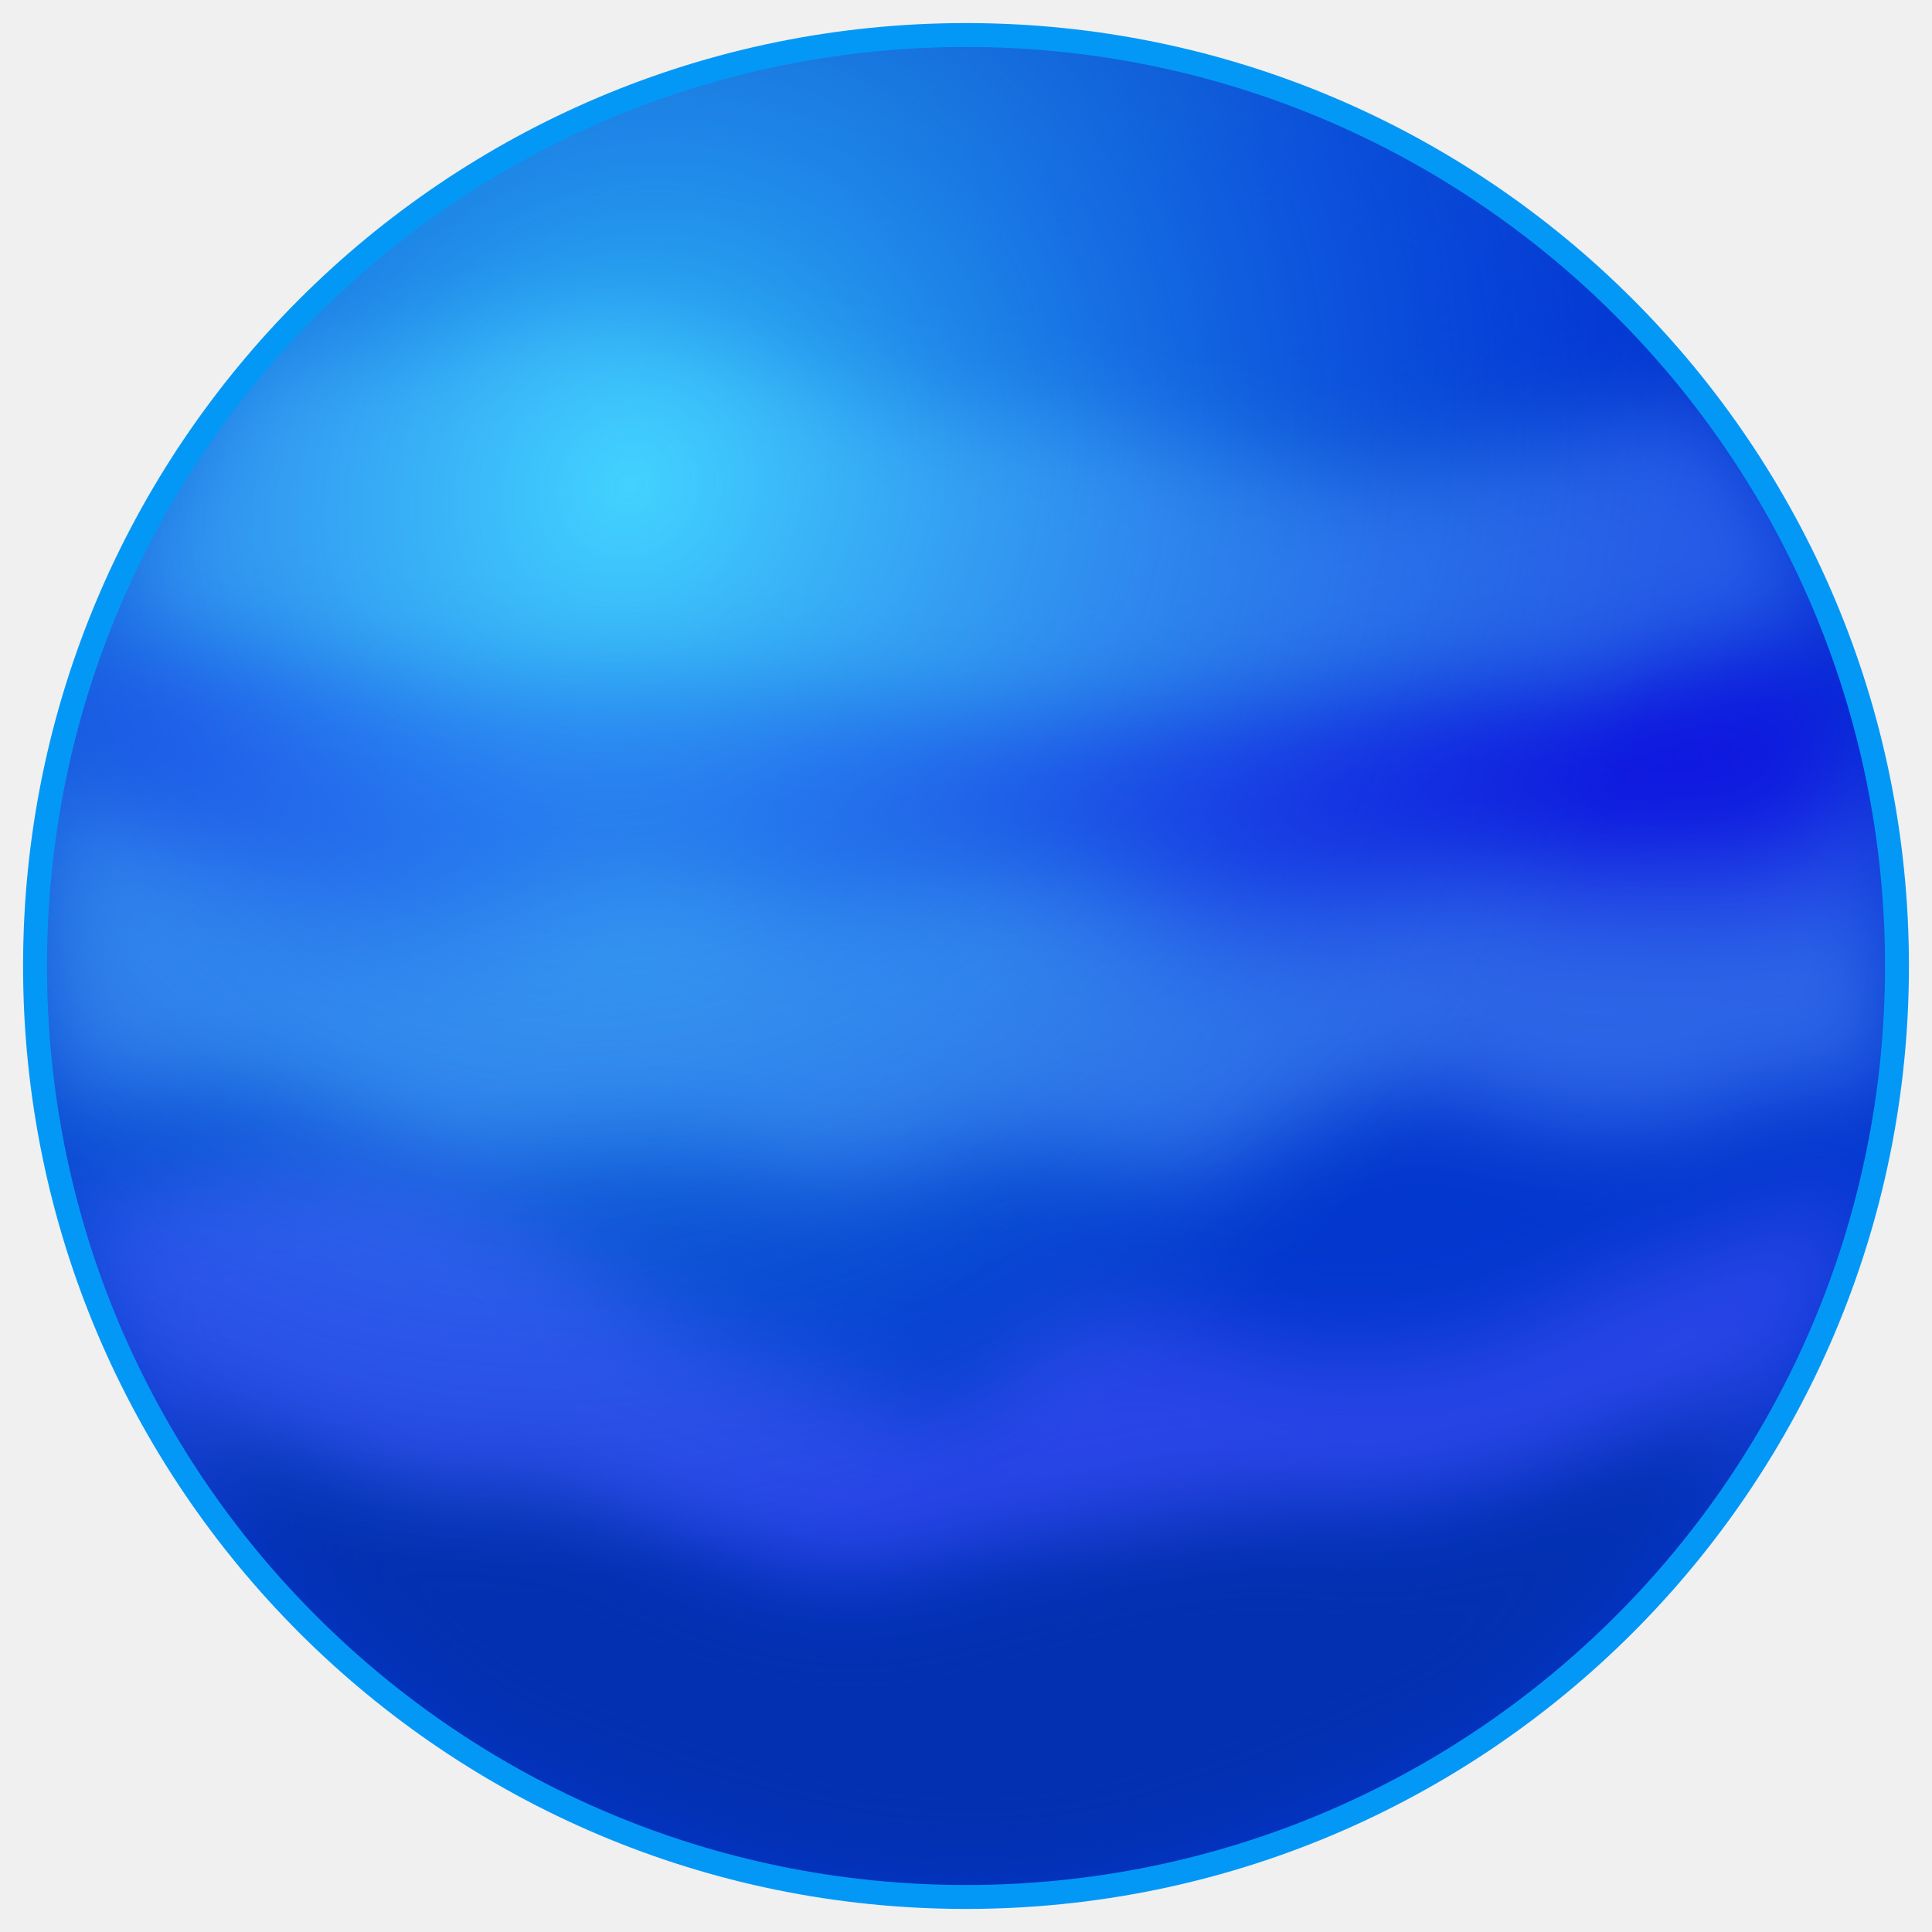
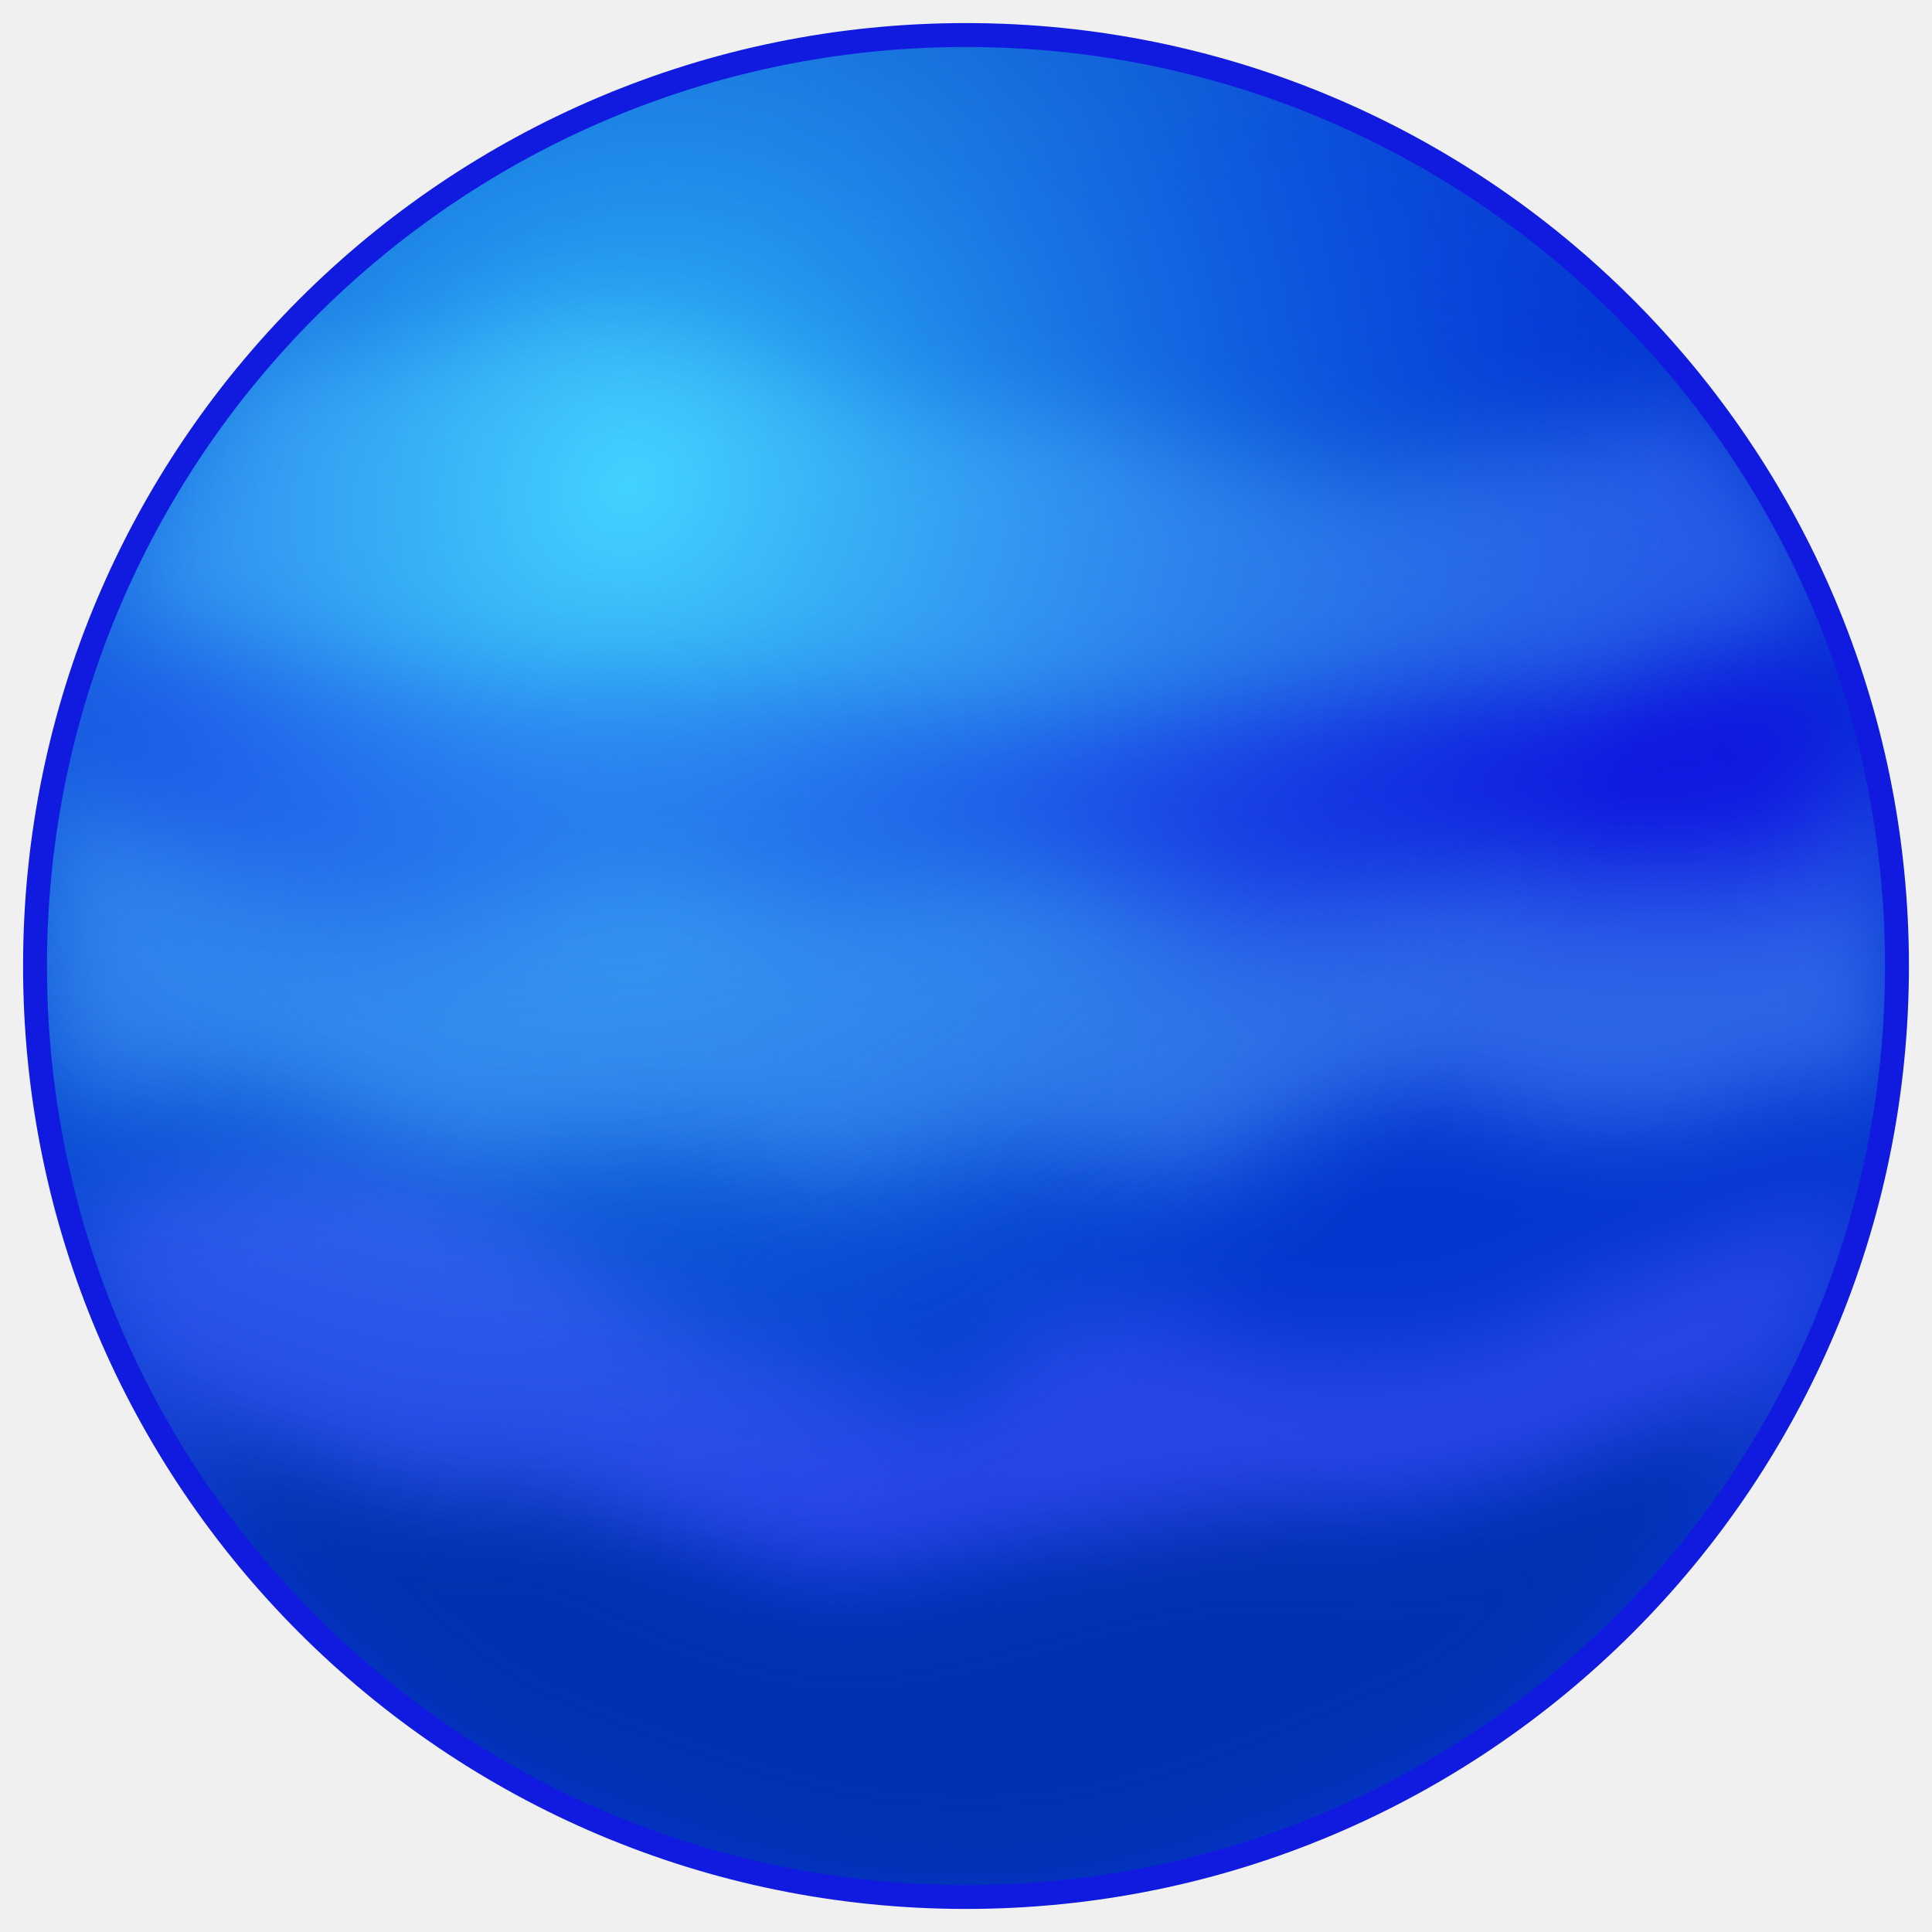
<svg xmlns="http://www.w3.org/2000/svg" xmlns:xlink="http://www.w3.org/1999/xlink" width="500" height="500" viewBox="0 0 500 500" id="svg4156" version="1.1">
  <defs id="defs4158">
    <linearGradient id="linearGradient6155">
      <stop style="stop-color:#42edff;stop-opacity:0.776" offset="0" id="stop6157" />
      <stop style="stop-color:#0237c5;stop-opacity:0.42" offset="1" id="stop6159" />
    </linearGradient>
    <radialGradient xlink:href="#linearGradient6155" id="radialGradient6161" cx="147.831" cy="709.63" fx="147.831" fy="709.63" r="239.031" gradientTransform="matrix(0.8760094,0.6826892,-0.7530455,0.9662888,567.7397,-108.5532)" gradientUnits="userSpaceOnUse" />
    <filter style="color-interpolation-filters:sRGB" id="filter7314" x="-0.091" width="1.182" y="-0.567" height="2.135">
      <feGaussianBlur stdDeviation="17.969" id="feGaussianBlur7316" />
    </filter>
    <filter style="color-interpolation-filters:sRGB" id="filter7507" x="-0.067" width="1.134" y="-0.215" height="1.431">
      <feGaussianBlur stdDeviation="12.058" id="feGaussianBlur7509" />
    </filter>
    <filter style="color-interpolation-filters:sRGB" id="filter7511" x="-0.062" width="1.124" y="-0.28" height="1.559">
      <feGaussianBlur stdDeviation="12.058" id="feGaussianBlur7513" />
    </filter>
    <filter style="color-interpolation-filters:sRGB" id="filter7515" x="-0.06" width="1.121" y="-0.28" height="1.559">
      <feGaussianBlur stdDeviation="12.058" id="feGaussianBlur7517" />
    </filter>
    <filter style="color-interpolation-filters:sRGB" id="filter7519" x="-0.065" width="1.129" y="-0.318" height="1.637">
      <feGaussianBlur stdDeviation="12.058" id="feGaussianBlur7521" />
    </filter>
    <filter style="color-interpolation-filters:sRGB" id="filter7523" x="-0.079" width="1.157" y="-0.304" height="1.609">
      <feGaussianBlur stdDeviation="12.058" id="feGaussianBlur7525" />
    </filter>
    <clipPath clipPathUnits="userSpaceOnUse" id="clipPath10288">
      <circle r="240.936" cy="250" cx="250" id="circle10290" style="display:inline;fill:#ffffff;fill-opacity:1;stroke:none;stroke-width:6.189;stroke-miterlimit:4;stroke-dasharray:none;stroke-opacity:1" clip-path="none" />
    </clipPath>
  </defs>
  <g id="layer4">
    <path style="display:inline;fill:#0337d4;fill-opacity:1;stroke:none;stroke-width:10;stroke-linecap:butt;stroke-linejoin:round;stroke-miterlimit:4;stroke-dasharray:none;stroke-opacity:1" id="path6172" d="m 250,559.644 -9.848,1.736 -9.848,1.737 -9.848,1.736 -9.848,1.736 -9.848,1.737 -9.848,1.736 -9.849,1.737 -9.848,1.736 -4.23,0.746 -8.66,5 -8.66,5 -8.66,5 -8.661,5 -8.66,5 -8.66,5 -8.66,5 -8.661,5 -3.719,2.148 -6.428,7.66 -6.428,7.661 -6.428,7.66 -6.428,7.661 -6.428,7.66 -6.428,7.661 -6.428,7.66 -6.427,7.66 -2.761,3.291 -3.421,9.397 -3.42,9.397 -3.42,9.397 -3.42,9.396 -3.42,9.397 -3.421,9.397 -3.42,9.397 -3.42,9.397 -1.469,4.036 0,10 0,10 0,10 0,10 0,10 0,10 0,10 0,10 0,4.296 3.42,9.397 3.42,9.396 3.421,9.397 3.42,9.397 3.42,9.397 3.42,9.397 3.42,9.397 3.421,9.397 1.469,4.036 6.428,7.661 6.427,7.66 6.428,7.661 6.428,7.66 6.428,7.66 6.428,7.661 6.428,7.66 6.428,7.661 2.761,3.29 8.66,5 8.66,5 8.66,5 8.661,5 8.66,5 8.66,5 8.66,5 8.661,5 3.719,2.148 9.848,1.736 9.849,1.737 9.848,1.736 9.848,1.737 9.848,1.736 9.848,1.737 9.848,1.736 9.848,1.737 4.23,0.745 9.848,-1.736 9.848,-1.737 9.848,-1.736 9.848,-1.736 9.848,-1.737 9.848,-1.736 9.849,-1.737 9.848,-1.736 4.23,-0.746 8.66,-5 8.66,-5 8.66,-5 8.661,-5 8.66,-5 8.66,-5 8.66,-5 8.661,-5 3.719,-2.148 6.428,-7.66 6.428,-7.661 6.428,-7.66 6.428,-7.661 6.428,-7.66 6.428,-7.66 6.428,-7.661 6.427,-7.66 2.761,-3.291 3.421,-9.397 3.42,-9.397 3.42,-9.396 3.42,-9.397 3.42,-9.397 3.421,-9.397 3.42,-9.397 3.42,-9.397 1.469,-4.036 0,-10 0,-10 0,-10 0,-10 0,-10 0,-10 0,-10 0,-10 0,-4.295 -3.42,-9.397 -3.42,-9.397 -3.421,-9.397 -3.42,-9.397 -3.42,-9.397 -3.42,-9.397 -3.42,-9.397 -3.421,-9.397 -1.469,-4.036 -6.427,-7.661 -6.428,-7.66 -6.428,-7.66 -6.428,-7.661 -6.428,-7.66 -6.428,-7.661 -6.428,-7.66 -6.428,-7.661 -2.76,-3.29 -8.661,-5 -8.66,-5 -8.66,-5 -8.66,-5 -8.661,-5 -8.66,-5 -8.66,-5 -8.66,-5 -3.72,-2.148 -9.848,-1.736 -9.848,-1.737 -9.848,-1.736 -9.849,-1.737 -9.848,-1.736 -9.848,-1.737 -9.848,-1.736 -9.848,-1.737 -4.23,-0.745 z" transform="translate(0,-552.3622)" />
  </g>
  <g id="layer6">
    <g id="g10280" clip-path="url(#clipPath10288)">
      <path id="path6213" d="m 486.743,200.262 c 1.607,17.149 4.875,55.928 1.77,80.897 -20.114,3.921 -17.11,-6.678 -35.057,2.84 -18.069,9.583 -53.796,8.604 -70.807,0.581 -18.223,-8.595 -50.154,5.698 -63.054,13.873 -16.894,10.706 -35.86,-2.329 -55.739,-2.235 -19.878,0.094 -46.559,13.598 -64.014,4.279 -12.187,-6.507 -53.606,-4.959 -70.202,-0.424 -19.033,5.201 -42.714,-15.218 -62.181,-18.364 -19.467,-3.147 -35.313,3.747 -54.599,-0.551 -6.096,-33.249 0.438,-66.606 0.438,-78.933 154.194,23.05 311.586,21.184 473.443,-1.963 z" style="fill:#4b88ff;fill-opacity:1;stroke:none;stroke-width:1.354;stroke-miterlimit:4;stroke-dasharray:none;stroke-opacity:1;filter:url(#filter7515)" />
      <path style="fill:#1900f4;fill-opacity:1;stroke:none;stroke-width:1.354;stroke-miterlimit:4;stroke-dasharray:none;stroke-opacity:1;filter:url(#filter7314)" d="m 473.203,159.435 c 4.89,18.159 9.995,40.044 15.224,63.245 -20.114,3.921 -26.971,2.331 -47.004,5.328 -20.033,2.997 -38.508,-5.587 -58.453,-3.544 -19.945,2.043 -37.319,11.684 -57.17,12.744 -19.851,1.06 -45.209,-15.046 -64.959,-14.999 -19.75,0.048 -36.419,10.188 -56.062,9.193 -19.644,-0.995 -30.141,-17.67 -49.671,-6.604 C 138.019,234.48 107.012,239.821 87.601,236.654 68.19,233.487 32.678,205.519 13.392,201.221 18.904,173.151 24.404,167.264 27.976,155.472 182.169,178.522 311.346,182.583 473.203,159.435 Z" id="path6216" />
      <path style="fill:#002de1;fill-opacity:1;stroke:none;stroke-width:1.354;stroke-miterlimit:4;stroke-dasharray:none;stroke-opacity:1;filter:url(#filter7523)" d="m 338.157,25.394 c 42.739,20.858 78.584,49.852 96.785,72.05 C 274.027,128.814 220.716,127.538 66.433,93.159 98.529,62.579 138.741,36.077 164.376,24.889 204.17,38.595 291.205,44.501 338.157,25.394 Z" id="path6222" />
      <path id="path6218" d="m 441.278,103.542 c 11.607,17.863 21.054,29.934 32.235,55.617 -40.229,7.842 -53.581,20.413 -81.196,17.564 -22.487,-2.32 -119.819,12.802 -154.933,4.062 -15.477,-3.853 -80.744,-12.764 -99.646,-7.761 C 126.129,176.096 65.004,167.754 26.433,159.159 46.052,120.91 56.583,106.875 65.956,92.657 c 37.475,6.394 68.037,-16.419 96.151,-8.251 11.41,3.315 79.301,27.112 90.181,24.592 26.101,-6.043 86.375,22.095 115.746,13.134 26.654,-8.132 35.637,-4.589 73.244,-18.59 z" style="fill:#4078ff;fill-opacity:1;stroke:none;stroke-width:1.354;stroke-miterlimit:4;stroke-dasharray:none;stroke-opacity:1;filter:url(#filter7519)" />
      <path style="fill:#454fff;fill-opacity:1;stroke:none;stroke-width:1.354;stroke-miterlimit:4;stroke-dasharray:none;stroke-opacity:1;filter:url(#filter7511)" d="m 484.723,309.359 c -7.484,20.685 -18.864,45.826 -30.049,68.27 -20.114,3.921 -17.11,-7.688 -35.057,1.83 -18.069,9.583 -22.796,9.837 -41.512,11.693 -15.193,1.506 -47.629,8.224 -60.528,16.398 -16.894,10.706 -35.86,-2.329 -55.739,-2.235 -19.878,0.094 -46.559,13.598 -64.014,4.279 -12.187,-6.507 -53.606,-4.959 -70.202,-0.424 -19.033,5.201 -30.592,-13.45 -44.251,-20.385 -17.583,-8.927 -15.363,0.211 -34.648,-4.086 -16.197,-29.713 -20.464,-35.651 -31.886,-72.62 39.053,-3.329 38.113,-16.058 80.846,-9.882 33.168,4.793 64.121,36.109 79.584,42.406 17.686,7.202 47.9,14.127 64.705,23.278 6.027,3.282 24.272,-24.534 37.816,-26.114 13.545,-1.58 28.451,-2.179 39.923,5.03 12.158,7.64 63.23,5.436 78.025,-5.453 10.347,-7.616 61.423,-26.578 86.988,-31.986 z" id="path6940" />
      <path style="fill:#032ba0;fill-opacity:1;stroke:none;stroke-width:1.354;stroke-miterlimit:4;stroke-dasharray:none;stroke-opacity:1;filter:url(#filter7507)" d="m 466.516,356.654 c -16.964,29.189 -48.469,63.516 -79.431,92.049 -69.386,33.043 -101.321,42.625 -136.445,42.381 -35.44,-0.246 -69.33,-9.487 -130.757,-36.594 -43.997,-36.405 -53.892,-43.521 -84.814,-97.836 29.263,15.871 71.947,32.341 94.122,27.818 20.684,-4.219 62.301,32.702 98.727,27.083 26.856,-4.143 83.623,-28.279 121.771,-18.224 18.266,4.814 77.79,-20.232 116.826,-36.676 z" id="path6220" />
    </g>
  </g>
  <g id="layer8" style="display:inline" />
  <g id="layer7" style="display:inline">
    <path transform="translate(0,-552.3622)" d="m 250,559.644 -9.848,1.736 -9.848,1.737 -9.848,1.736 -9.848,1.736 -9.848,1.737 -9.848,1.736 -9.849,1.737 -9.848,1.736 -4.23,0.746 -8.66,5 -8.66,5 -8.66,5 -8.661,5 -8.66,5 -8.66,5 -8.66,5 -8.661,5 -3.719,2.148 -6.428,7.66 -6.428,7.661 -6.428,7.66 -6.428,7.661 -6.428,7.66 -6.428,7.661 -6.428,7.66 -6.427,7.66 -2.761,3.291 -3.421,9.397 -3.42,9.397 -3.42,9.397 -3.42,9.396 -3.42,9.397 -3.421,9.397 -3.42,9.397 -3.42,9.397 -1.469,4.036 0,10 0,10 0,10 0,10 0,10 0,10 0,10 0,10 0,4.296 3.42,9.397 3.42,9.396 3.421,9.397 3.42,9.397 3.42,9.397 3.42,9.397 3.42,9.397 3.421,9.397 1.469,4.036 6.428,7.661 6.427,7.66 6.428,7.661 6.428,7.66 6.428,7.66 6.428,7.661 6.428,7.66 6.428,7.661 2.761,3.29 8.66,5 8.66,5 8.66,5 8.661,5 8.66,5 8.66,5 8.66,5 8.661,5 3.719,2.148 9.848,1.736 9.849,1.737 9.848,1.736 9.848,1.737 9.848,1.736 9.848,1.737 9.848,1.736 9.848,1.737 4.23,0.745 9.848,-1.736 9.848,-1.737 9.848,-1.736 9.848,-1.736 9.848,-1.737 9.848,-1.736 9.849,-1.737 9.848,-1.736 4.23,-0.746 8.66,-5 8.66,-5 8.66,-5 8.661,-5 8.66,-5 8.66,-5 8.66,-5 8.661,-5 3.719,-2.148 6.428,-7.66 6.428,-7.661 6.428,-7.66 6.428,-7.661 6.428,-7.66 6.428,-7.66 6.428,-7.661 6.427,-7.66 2.761,-3.291 3.421,-9.397 3.42,-9.397 3.42,-9.396 3.42,-9.397 3.42,-9.397 3.421,-9.397 3.42,-9.397 3.42,-9.397 1.469,-4.036 0,-10 0,-10 0,-10 0,-10 0,-10 0,-10 0,-10 0,-10 0,-4.295 -3.42,-9.397 -3.42,-9.397 -3.421,-9.397 -3.42,-9.397 -3.42,-9.397 -3.42,-9.397 -3.42,-9.397 -3.421,-9.397 -1.469,-4.036 -6.427,-7.661 -6.428,-7.66 -6.428,-7.66 -6.428,-7.661 -6.428,-7.66 -6.428,-7.661 -6.428,-7.66 -6.428,-7.661 -2.76,-3.29 -8.661,-5 -8.66,-5 -8.66,-5 -8.66,-5 -8.661,-5 -8.66,-5 -8.66,-5 -8.66,-5 -3.72,-2.148 -9.848,-1.736 -9.848,-1.737 -9.848,-1.736 -9.849,-1.737 -9.848,-1.736 -9.848,-1.737 -9.848,-1.736 -9.848,-1.737 -4.23,-0.745 z" id="path6152" style="fill:url(#radialGradient6161);fill-opacity:1;stroke:none;stroke-width:10;stroke-linecap:butt;stroke-linejoin:round;stroke-miterlimit:4;stroke-dasharray:none;stroke-opacity:1" />
  </g>
  <g id="layer1" transform="translate(0,-552.3622)" style="display:inline">
-     <circle style="display:inline;fill:none;fill-opacity:1;stroke:#0498f6;stroke-width:6.189;stroke-miterlimit:4;stroke-dasharray:none;stroke-opacity:1" id="path6164" cx="250" cy="250" r="240.936" transform="translate(0,552.3622)" />
+     <circle style="display:inline;fill:none;fill-opacity:1;stroke:#101bdf;stroke-width:6.189;stroke-miterlimit:4;stroke-dasharray:none;stroke-opacity:1" id="path6164" cx="250" cy="250" r="240.936" transform="translate(0,552.3622)" />
  </g>
</svg>
